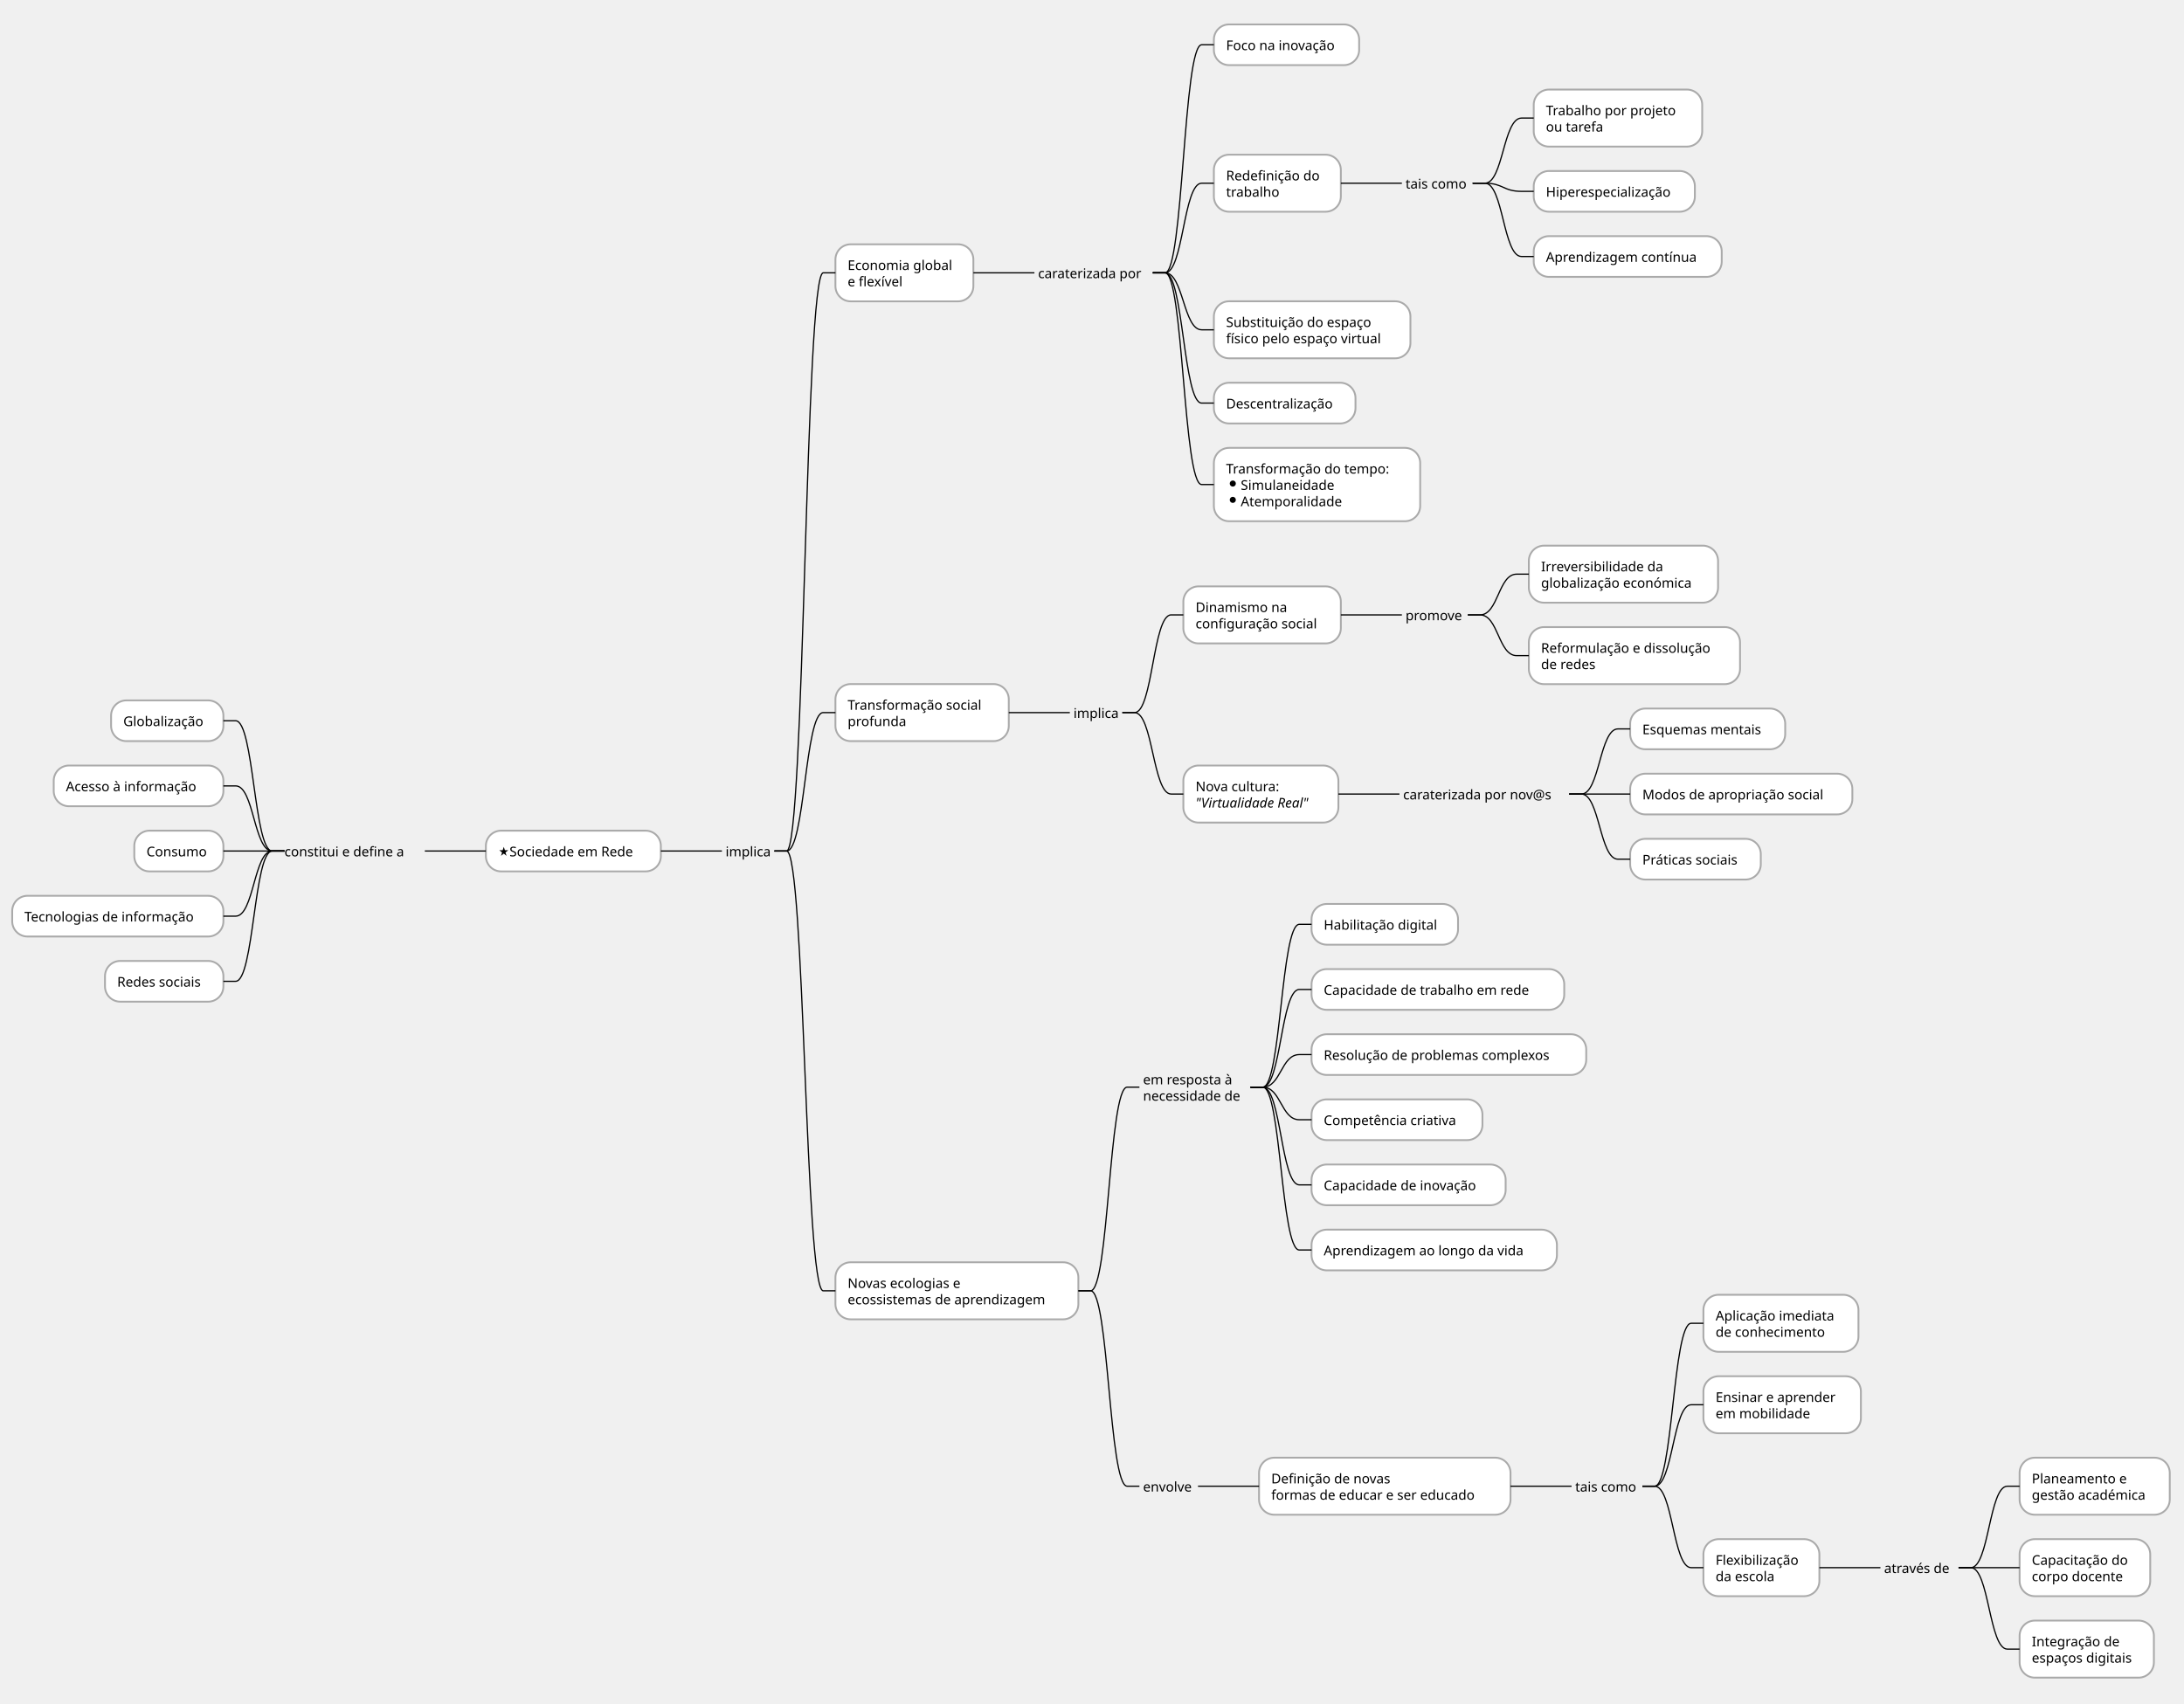
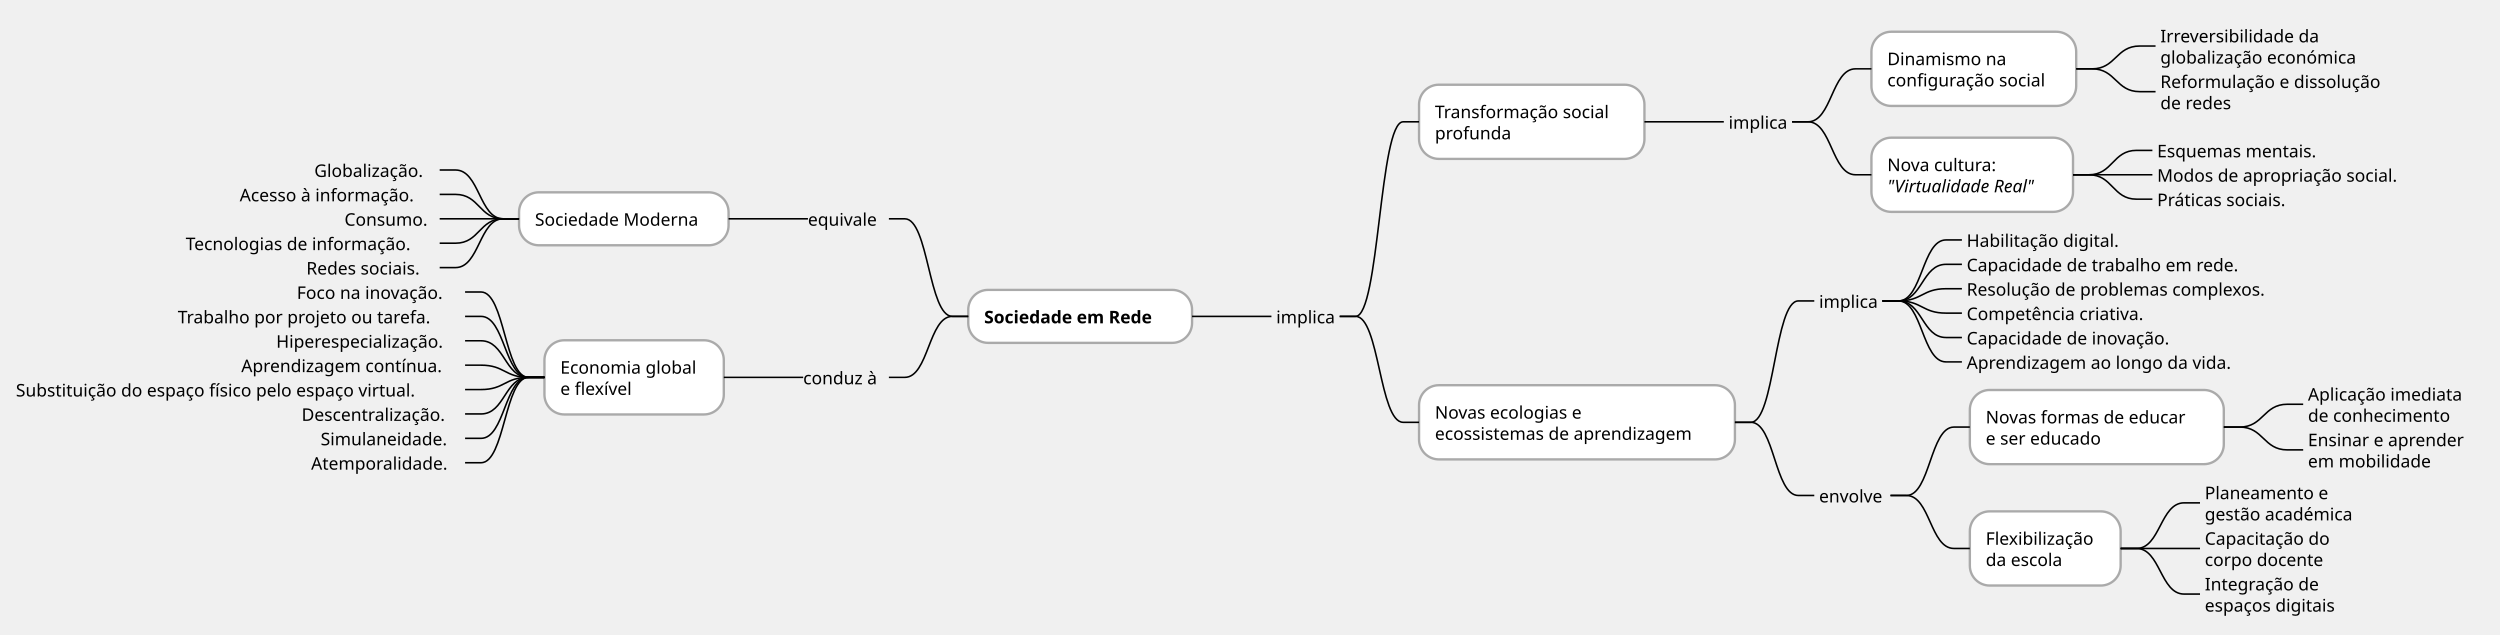
- <svg xmlns="http://www.w3.org/2000/svg" contentStyleType="text/css" height="1396px" preserveAspectRatio="none" style="width:1789px;height:1396px;background:#FFFFFF;" version="1.1" viewBox="0 0 1789 1396" width="1789px" zoomAndPan="magnify">
+ <svg xmlns="http://www.w3.org/2000/svg" contentStyleType="text/css" height="400px" preserveAspectRatio="none" style="width:1575px;height:400px;background:#FFFFFF;" version="1.1" viewBox="0 0 1575 400" width="1575px" zoomAndPan="magnify">
  <defs />
  <g>
-     <rect fill="#FFFFFF" height="33.369" rx="12.5" ry="12.5" style="stroke:#AAAAAA;stroke-width:1.5;" width="143.333" x="398" y="680.583" />
-     <path d="M412.667,693.868 L411.75,696.618 L409,696.618 L411.292,698.451 L410.375,701.201 L412.667,699.368 L414.958,701.201 L414.042,698.451 L416.333,696.618 L413.583,696.618 L412.667,693.868 " fill="#000000" style="stroke:;stroke-width:0.0;stroke-dasharray:;" />
-     <text fill="#000000" font-family="Verdana" font-size="11" lengthAdjust="spacing" textLength="114" x="417.333" y="701.642">Sociedade em Rede</text>
-     <text fill="#000000" font-family="Verdana" font-size="11" lengthAdjust="spacing" textLength="40" x="594.333" y="701.642">implica</text>
-     <rect fill="#FFFFFF" height="46.737" rx="12.5" ry="12.5" style="stroke:#AAAAAA;stroke-width:1.5;" width="113" x="684.333" y="200.159" />
-     <text fill="#000000" font-family="Verdana" font-size="11" lengthAdjust="spacing" textLength="93" x="694.333" y="221.218">Economia global</text>
-     <text fill="#000000" font-family="Verdana" font-size="11" lengthAdjust="spacing" textLength="52" x="694.333" y="234.587">e flexível</text>
-     <text fill="#000000" font-family="Verdana" font-size="11" lengthAdjust="spacing" textLength="94" x="850.333" y="227.902">caraterizada por</text>
-     <rect fill="#FFFFFF" height="33.369" rx="12.5" ry="12.5" style="stroke:#AAAAAA;stroke-width:1.5;" width="119" x="994.333" y="20" />
-     <text fill="#000000" font-family="Verdana" font-size="11" lengthAdjust="spacing" textLength="99" x="1004.333" y="41.059">Foco na inovação</text>
-     <path d="M944.333,223.528 L954.333,223.528 C969.333,223.528 969.333,36.684 984.333,36.684 L994.333,36.684 " fill="none" style="stroke:#000000;stroke-width:1.0;" />
-     <rect fill="#FFFFFF" height="46.737" rx="12.5" ry="12.5" style="stroke:#AAAAAA;stroke-width:1.5;" width="104" x="994.333" y="126.737" />
-     <text fill="#000000" font-family="Verdana" font-size="11" lengthAdjust="spacing" textLength="84" x="1004.333" y="147.796">Redefinição do</text>
-     <text fill="#000000" font-family="Verdana" font-size="11" lengthAdjust="spacing" textLength="47" x="1004.333" y="161.165">trabalho</text>
-     <text fill="#000000" font-family="Verdana" font-size="11" lengthAdjust="spacing" textLength="55" x="1151.333" y="154.481">tais como</text>
-     <rect fill="#FFFFFF" height="46.737" rx="12.5" ry="12.5" style="stroke:#AAAAAA;stroke-width:1.5;" width="138" x="1256.333" y="73.369" />
-     <text fill="#000000" font-family="Verdana" font-size="11" lengthAdjust="spacing" textLength="118" x="1266.333" y="94.428">Trabalho por projeto</text>
-     <text fill="#000000" font-family="Verdana" font-size="11" lengthAdjust="spacing" textLength="52" x="1266.333" y="107.796">ou tarefa</text>
-     <path d="M1206.333,150.106 L1216.333,150.106 C1231.333,150.106 1231.333,96.737 1246.333,96.737 L1256.333,96.737 " fill="none" style="stroke:#000000;stroke-width:1.0;" />
-     <rect fill="#FFFFFF" height="33.369" rx="12.5" ry="12.5" style="stroke:#AAAAAA;stroke-width:1.5;" width="132" x="1256.333" y="140.106" />
-     <text fill="#000000" font-family="Verdana" font-size="11" lengthAdjust="spacing" textLength="112" x="1266.333" y="161.165">Hiperespecialização</text>
-     <path d="M1206.333,150.106 L1216.333,150.106 C1231.333,150.106 1231.333,156.79 1246.333,156.79 L1256.333,156.79 " fill="none" style="stroke:#000000;stroke-width:1.0;" />
-     <rect fill="#FFFFFF" height="33.369" rx="12.5" ry="12.5" style="stroke:#AAAAAA;stroke-width:1.5;" width="154" x="1256.333" y="193.475" />
-     <text fill="#000000" font-family="Verdana" font-size="11" lengthAdjust="spacing" textLength="134" x="1266.333" y="214.534">Aprendizagem contínua</text>
-     <path d="M1206.333,150.106 L1216.333,150.106 C1231.333,150.106 1231.333,210.159 1246.333,210.159 L1256.333,210.159 " fill="none" style="stroke:#000000;stroke-width:1.0;" />
-     <path d="M1098.333,150.106 L1108.333,150.106 C1123.333,150.106 1123.333,150.106 1138.333,150.106 L1148.333,150.106 " fill="none" style="stroke:#000000;stroke-width:1.0;" />
-     <path d="M944.333,223.528 L954.333,223.528 C969.333,223.528 969.333,150.106 984.333,150.106 L994.333,150.106 " fill="none" style="stroke:#000000;stroke-width:1.0;" />
-     <rect fill="#FFFFFF" height="46.737" rx="12.5" ry="12.5" style="stroke:#AAAAAA;stroke-width:1.5;" width="161" x="994.333" y="246.843" />
-     <text fill="#000000" font-family="Verdana" font-size="11" lengthAdjust="spacing" textLength="131" x="1004.333" y="267.902">Substituição do espaço</text>
-     <text fill="#000000" font-family="Verdana" font-size="11" lengthAdjust="spacing" textLength="141" x="1004.333" y="281.271">físico pelo espaço virtual</text>
-     <path d="M944.333,223.528 L954.333,223.528 C969.333,223.528 969.333,270.212 984.333,270.212 L994.333,270.212 " fill="none" style="stroke:#000000;stroke-width:1.0;" />
-     <rect fill="#FFFFFF" height="33.369" rx="12.5" ry="12.5" style="stroke:#AAAAAA;stroke-width:1.5;" width="116" x="994.333" y="313.581" />
-     <text fill="#000000" font-family="Verdana" font-size="11" lengthAdjust="spacing" textLength="96" x="1004.333" y="334.64">Descentralização</text>
-     <path d="M944.333,223.528 L954.333,223.528 C969.333,223.528 969.333,330.265 984.333,330.265 L994.333,330.265 " fill="none" style="stroke:#000000;stroke-width:1.0;" />
-     <rect fill="#FFFFFF" height="60.106" rx="12.5" ry="12.5" style="stroke:#AAAAAA;stroke-width:1.5;" width="169" x="994.333" y="366.949" />
-     <text fill="#000000" font-family="Verdana" font-size="11" lengthAdjust="spacing" textLength="149" x="1004.333" y="388.008">Transformação do tempo:</text>
-     <ellipse cx="1009.833" cy="396.187" fill="#000000" rx="2.5" ry="2.5" style="stroke:#000000;stroke-width:0.0;" />
-     <text fill="#000000" font-family="Verdana" font-size="11" lengthAdjust="spacing" textLength="84" x="1016.333" y="401.377">Simulaneidade</text>
-     <ellipse cx="1009.833" cy="409.555" fill="#000000" rx="2.5" ry="2.5" style="stroke:#000000;stroke-width:0.0;" />
-     <text fill="#000000" font-family="Verdana" font-size="11" lengthAdjust="spacing" textLength="90" x="1016.333" y="414.746">Atemporalidade</text>
-     <path d="M944.333,223.528 L954.333,223.528 C969.333,223.528 969.333,397.002 984.333,397.002 L994.333,397.002 " fill="none" style="stroke:#000000;stroke-width:1.0;" />
-     <path d="M797.333,223.528 L807.333,223.528 C822.333,223.528 822.333,223.528 837.333,223.528 L847.333,223.528 " fill="none" style="stroke:#000000;stroke-width:1.0;" />
-     <path d="M634.333,697.267 L644.333,697.267 C659.333,697.267 659.333,223.528 674.333,223.528 L684.333,223.528 " fill="none" style="stroke:#000000;stroke-width:1.0;" />
-     <rect fill="#FFFFFF" height="46.737" rx="12.5" ry="12.5" style="stroke:#AAAAAA;stroke-width:1.5;" width="142" x="684.333" y="560.477" />
-     <text fill="#000000" font-family="Verdana" font-size="11" lengthAdjust="spacing" textLength="122" x="694.333" y="581.536">Transformação social</text>
-     <text fill="#000000" font-family="Verdana" font-size="11" lengthAdjust="spacing" textLength="51" x="694.333" y="594.904">profunda</text>
-     <text fill="#000000" font-family="Verdana" font-size="11" lengthAdjust="spacing" textLength="40" x="879.333" y="588.22">implica</text>
-     <rect fill="#FFFFFF" height="46.737" rx="12.5" ry="12.5" style="stroke:#AAAAAA;stroke-width:1.5;" width="129" x="969.333" y="480.424" />
-     <text fill="#000000" font-family="Verdana" font-size="11" lengthAdjust="spacing" textLength="81" x="979.333" y="501.483">Dinamismo na</text>
-     <text fill="#000000" font-family="Verdana" font-size="11" lengthAdjust="spacing" textLength="109" x="979.333" y="514.852">configuração social</text>
-     <text fill="#000000" font-family="Verdana" font-size="11" lengthAdjust="spacing" textLength="51" x="1151.333" y="508.167">promove</text>
-     <rect fill="#FFFFFF" height="46.737" rx="12.5" ry="12.5" style="stroke:#AAAAAA;stroke-width:1.5;" width="155" x="1252.333" y="447.055" />
-     <text fill="#000000" font-family="Verdana" font-size="11" lengthAdjust="spacing" textLength="112" x="1262.333" y="468.114">Irreversibilidade da</text>
-     <text fill="#000000" font-family="Verdana" font-size="11" lengthAdjust="spacing" textLength="135" x="1262.333" y="481.483">globalização económica</text>
-     <path d="M1202.333,503.793 L1212.333,503.793 C1227.333,503.793 1227.333,470.424 1242.333,470.424 L1252.333,470.424 " fill="none" style="stroke:#000000;stroke-width:1.0;" />
-     <rect fill="#FFFFFF" height="46.737" rx="12.5" ry="12.5" style="stroke:#AAAAAA;stroke-width:1.5;" width="173" x="1252.333" y="513.793" />
-     <text fill="#000000" font-family="Verdana" font-size="11" lengthAdjust="spacing" textLength="153" x="1262.333" y="534.852">Reformulação e dissolução</text>
-     <text fill="#000000" font-family="Verdana" font-size="11" lengthAdjust="spacing" textLength="50" x="1262.333" y="548.22">de redes</text>
-     <path d="M1202.333,503.793 L1212.333,503.793 C1227.333,503.793 1227.333,537.161 1242.333,537.161 L1252.333,537.161 " fill="none" style="stroke:#000000;stroke-width:1.0;" />
-     <path d="M1098.333,503.793 L1108.333,503.793 C1123.333,503.793 1123.333,503.793 1138.333,503.793 L1148.333,503.793 " fill="none" style="stroke:#000000;stroke-width:1.0;" />
-     <path d="M919.333,583.846 L929.333,583.846 C944.333,583.846 944.333,503.793 959.333,503.793 L969.333,503.793 " fill="none" style="stroke:#000000;stroke-width:1.0;" />
-     <rect fill="#FFFFFF" height="46.737" rx="12.5" ry="12.5" style="stroke:#AAAAAA;stroke-width:1.5;" width="127" x="969.333" y="627.214" />
-     <text fill="#000000" font-family="Verdana" font-size="11" lengthAdjust="spacing" textLength="77" x="979.333" y="648.273">Nova cultura:</text>
-     <text fill="#000000" font-family="Verdana" font-size="11" font-style="italic" lengthAdjust="spacing" textLength="107" x="979.333" y="661.642">"Virtualidade Real"</text>
-     <text fill="#000000" font-family="Verdana" font-size="11" lengthAdjust="spacing" textLength="136" x="1149.333" y="654.957">caraterizada por nov@s</text>
-     <rect fill="#FFFFFF" height="33.369" rx="12.5" ry="12.5" style="stroke:#AAAAAA;stroke-width:1.5;" width="127" x="1335.333" y="580.53" />
-     <text fill="#000000" font-family="Verdana" font-size="11" lengthAdjust="spacing" textLength="107" x="1345.333" y="601.589">Esquemas mentais</text>
-     <path d="M1285.333,650.583 L1295.333,650.583 C1310.333,650.583 1310.333,597.214 1325.333,597.214 L1335.333,597.214 " fill="none" style="stroke:#000000;stroke-width:1.0;" />
-     <rect fill="#FFFFFF" height="33.369" rx="12.5" ry="12.5" style="stroke:#AAAAAA;stroke-width:1.5;" width="182" x="1335.333" y="633.898" />
-     <text fill="#000000" font-family="Verdana" font-size="11" lengthAdjust="spacing" textLength="162" x="1345.333" y="654.957">Modos de apropriação social</text>
-     <path d="M1285.333,650.583 L1295.333,650.583 C1310.333,650.583 1310.333,650.583 1325.333,650.583 L1335.333,650.583 " fill="none" style="stroke:#000000;stroke-width:1.0;" />
-     <rect fill="#FFFFFF" height="33.369" rx="12.5" ry="12.5" style="stroke:#AAAAAA;stroke-width:1.5;" width="107" x="1335.333" y="687.267" />
-     <text fill="#000000" font-family="Verdana" font-size="11" lengthAdjust="spacing" textLength="87" x="1345.333" y="708.326">Práticas sociais</text>
-     <path d="M1285.333,650.583 L1295.333,650.583 C1310.333,650.583 1310.333,703.951 1325.333,703.951 L1335.333,703.951 " fill="none" style="stroke:#000000;stroke-width:1.0;" />
-     <path d="M1096.333,650.583 L1106.333,650.583 C1121.333,650.583 1121.333,650.583 1136.333,650.583 L1146.333,650.583 " fill="none" style="stroke:#000000;stroke-width:1.0;" />
-     <path d="M919.333,583.846 L929.333,583.846 C944.333,583.846 944.333,650.583 959.333,650.583 L969.333,650.583 " fill="none" style="stroke:#000000;stroke-width:1.0;" />
-     <path d="M826.333,583.846 L836.333,583.846 C851.333,583.846 851.333,583.846 866.333,583.846 L876.333,583.846 " fill="none" style="stroke:#000000;stroke-width:1.0;" />
-     <path d="M634.333,697.267 L644.333,697.267 C659.333,697.267 659.333,583.846 674.333,583.846 L684.333,583.846 " fill="none" style="stroke:#000000;stroke-width:1.0;" />
-     <rect fill="#FFFFFF" height="46.737" rx="12.5" ry="12.5" style="stroke:#AAAAAA;stroke-width:1.5;" width="199" x="684.333" y="1034.216" />
-     <text fill="#000000" font-family="Verdana" font-size="11" lengthAdjust="spacing" textLength="103" x="694.333" y="1055.275">Novas ecologias e</text>
-     <text fill="#000000" font-family="Verdana" font-size="11" lengthAdjust="spacing" textLength="179" x="694.333" y="1068.644">ecossistemas de aprendizagem</text>
-     <text fill="#000000" font-family="Verdana" font-size="11" lengthAdjust="spacing" textLength="82" x="936.333" y="888.432">em resposta à</text>
-     <text fill="#000000" font-family="Verdana" font-size="11" lengthAdjust="spacing" textLength="88" x="936.333" y="901.801">necessidade de</text>
-     <rect fill="#FFFFFF" height="33.369" rx="12.5" ry="12.5" style="stroke:#AAAAAA;stroke-width:1.5;" width="120" x="1074.333" y="740.636" />
-     <text fill="#000000" font-family="Verdana" font-size="11" lengthAdjust="spacing" textLength="100" x="1084.333" y="761.695">Habilitação digital</text>
-     <path d="M1024.333,890.742 L1034.333,890.742 C1049.333,890.742 1049.333,757.32 1064.333,757.32 L1074.333,757.32 " fill="none" style="stroke:#000000;stroke-width:1.0;" />
-     <rect fill="#FFFFFF" height="33.369" rx="12.5" ry="12.5" style="stroke:#AAAAAA;stroke-width:1.5;" width="207" x="1074.333" y="794.004" />
-     <text fill="#000000" font-family="Verdana" font-size="11" lengthAdjust="spacing" textLength="187" x="1084.333" y="815.063">Capacidade de trabalho em rede</text>
-     <path d="M1024.333,890.742 L1034.333,890.742 C1049.333,890.742 1049.333,810.689 1064.333,810.689 L1074.333,810.689 " fill="none" style="stroke:#000000;stroke-width:1.0;" />
-     <rect fill="#FFFFFF" height="33.369" rx="12.5" ry="12.5" style="stroke:#AAAAAA;stroke-width:1.5;" width="225" x="1074.333" y="847.373" />
-     <text fill="#000000" font-family="Verdana" font-size="11" lengthAdjust="spacing" textLength="205" x="1084.333" y="868.432">Resolução de problemas complexos</text>
-     <path d="M1024.333,890.742 L1034.333,890.742 C1049.333,890.742 1049.333,864.057 1064.333,864.057 L1074.333,864.057 " fill="none" style="stroke:#000000;stroke-width:1.0;" />
-     <rect fill="#FFFFFF" height="33.369" rx="12.5" ry="12.5" style="stroke:#AAAAAA;stroke-width:1.5;" width="140" x="1074.333" y="900.742" />
-     <text fill="#000000" font-family="Verdana" font-size="11" lengthAdjust="spacing" textLength="120" x="1084.333" y="921.801">Competência criativa</text>
-     <path d="M1024.333,890.742 L1034.333,890.742 C1049.333,890.742 1049.333,917.426 1064.333,917.426 L1074.333,917.426 " fill="none" style="stroke:#000000;stroke-width:1.0;" />
-     <rect fill="#FFFFFF" height="33.369" rx="12.5" ry="12.5" style="stroke:#AAAAAA;stroke-width:1.5;" width="159" x="1074.333" y="954.11" />
-     <text fill="#000000" font-family="Verdana" font-size="11" lengthAdjust="spacing" textLength="139" x="1084.333" y="975.169">Capacidade de inovação</text>
-     <path d="M1024.333,890.742 L1034.333,890.742 C1049.333,890.742 1049.333,970.795 1064.333,970.795 L1074.333,970.795 " fill="none" style="stroke:#000000;stroke-width:1.0;" />
-     <rect fill="#FFFFFF" height="33.369" rx="12.5" ry="12.5" style="stroke:#AAAAAA;stroke-width:1.5;" width="201" x="1074.333" y="1007.479" />
-     <text fill="#000000" font-family="Verdana" font-size="11" lengthAdjust="spacing" textLength="181" x="1084.333" y="1028.538">Aprendizagem ao longo da vida</text>
-     <path d="M1024.333,890.742 L1034.333,890.742 C1049.333,890.742 1049.333,1024.163 1064.333,1024.163 L1074.333,1024.163 " fill="none" style="stroke:#000000;stroke-width:1.0;" />
-     <path d="M883.333,1057.585 L893.333,1057.585 C908.333,1057.585 908.333,890.742 923.333,890.742 L933.333,890.742 " fill="none" style="stroke:#000000;stroke-width:1.0;" />
-     <text fill="#000000" font-family="Verdana" font-size="11" lengthAdjust="spacing" textLength="45" x="936.333" y="1222.066">envolve</text>
-     <rect fill="#FFFFFF" height="46.737" rx="12.5" ry="12.5" style="stroke:#AAAAAA;stroke-width:1.5;" width="206" x="1031.333" y="1194.322" />
-     <text fill="#000000" font-family="Verdana" font-size="11" lengthAdjust="spacing" textLength="108" x="1041.333" y="1215.381">Definição de novas</text>
-     <text fill="#000000" font-family="Verdana" font-size="11" lengthAdjust="spacing" textLength="186" x="1041.333" y="1228.75">formas de educar e ser educado</text>
-     <text fill="#000000" font-family="Verdana" font-size="11" lengthAdjust="spacing" textLength="55" x="1290.333" y="1222.066">tais como</text>
-     <rect fill="#FFFFFF" height="46.737" rx="12.5" ry="12.5" style="stroke:#AAAAAA;stroke-width:1.5;" width="127" x="1395.333" y="1060.848" />
-     <text fill="#000000" font-family="Verdana" font-size="11" lengthAdjust="spacing" textLength="107" x="1405.333" y="1081.907">Aplicação imediata</text>
-     <text fill="#000000" font-family="Verdana" font-size="11" lengthAdjust="spacing" textLength="97" x="1405.333" y="1095.275">de conhecimento</text>
-     <path d="M1345.333,1217.691 L1355.333,1217.691 C1370.333,1217.691 1370.333,1084.216 1385.333,1084.216 L1395.333,1084.216 " fill="none" style="stroke:#000000;stroke-width:1.0;" />
-     <rect fill="#FFFFFF" height="46.737" rx="12.5" ry="12.5" style="stroke:#AAAAAA;stroke-width:1.5;" width="129" x="1395.333" y="1127.585" />
-     <text fill="#000000" font-family="Verdana" font-size="11" lengthAdjust="spacing" textLength="109" x="1405.333" y="1148.644">Ensinar e aprender</text>
-     <text fill="#000000" font-family="Verdana" font-size="11" lengthAdjust="spacing" textLength="84" x="1405.333" y="1162.013">em mobilidade</text>
-     <path d="M1345.333,1217.691 L1355.333,1217.691 C1370.333,1217.691 1370.333,1150.954 1385.333,1150.954 L1395.333,1150.954 " fill="none" style="stroke:#000000;stroke-width:1.0;" />
-     <rect fill="#FFFFFF" height="46.737" rx="12.5" ry="12.5" style="stroke:#AAAAAA;stroke-width:1.5;" width="95" x="1395.333" y="1261.06" />
-     <text fill="#000000" font-family="Verdana" font-size="11" lengthAdjust="spacing" textLength="75" x="1405.333" y="1282.119">Flexibilização</text>
-     <text fill="#000000" font-family="Verdana" font-size="11" lengthAdjust="spacing" textLength="54" x="1405.333" y="1295.487">da escola</text>
-     <text fill="#000000" font-family="Verdana" font-size="11" lengthAdjust="spacing" textLength="61" x="1543.333" y="1288.803">através de</text>
-     <rect fill="#FFFFFF" height="46.737" rx="12.5" ry="12.5" style="stroke:#AAAAAA;stroke-width:1.5;" width="123" x="1654.333" y="1194.322" />
-     <text fill="#000000" font-family="Verdana" font-size="11" lengthAdjust="spacing" textLength="85" x="1664.333" y="1215.381">Planeamento e</text>
-     <text fill="#000000" font-family="Verdana" font-size="11" lengthAdjust="spacing" textLength="103" x="1664.333" y="1228.75">gestão académica</text>
-     <path d="M1604.333,1284.428 L1614.333,1284.428 C1629.333,1284.428 1629.333,1217.691 1644.333,1217.691 L1654.333,1217.691 " fill="none" style="stroke:#000000;stroke-width:1.0;" />
-     <rect fill="#FFFFFF" height="46.737" rx="12.5" ry="12.5" style="stroke:#AAAAAA;stroke-width:1.5;" width="107" x="1654.333" y="1261.06" />
-     <text fill="#000000" font-family="Verdana" font-size="11" lengthAdjust="spacing" textLength="87" x="1664.333" y="1282.119">Capacitação do</text>
-     <text fill="#000000" font-family="Verdana" font-size="11" lengthAdjust="spacing" textLength="81" x="1664.333" y="1295.487">corpo docente</text>
-     <path d="M1604.333,1284.428 L1614.333,1284.428 C1629.333,1284.428 1629.333,1284.428 1644.333,1284.428 L1654.333,1284.428 " fill="none" style="stroke:#000000;stroke-width:1.0;" />
-     <rect fill="#FFFFFF" height="46.737" rx="12.5" ry="12.5" style="stroke:#AAAAAA;stroke-width:1.5;" width="110" x="1654.333" y="1327.797" />
-     <text fill="#000000" font-family="Verdana" font-size="11" lengthAdjust="spacing" textLength="80" x="1664.333" y="1348.856">Integração de</text>
-     <text fill="#000000" font-family="Verdana" font-size="11" lengthAdjust="spacing" textLength="90" x="1664.333" y="1362.225">espaços digitais</text>
-     <path d="M1604.333,1284.428 L1614.333,1284.428 C1629.333,1284.428 1629.333,1351.166 1644.333,1351.166 L1654.333,1351.166 " fill="none" style="stroke:#000000;stroke-width:1.0;" />
-     <path d="M1490.333,1284.428 L1500.333,1284.428 C1515.333,1284.428 1515.333,1284.428 1530.333,1284.428 L1540.333,1284.428 " fill="none" style="stroke:#000000;stroke-width:1.0;" />
-     <path d="M1345.333,1217.691 L1355.333,1217.691 C1370.333,1217.691 1370.333,1284.428 1385.333,1284.428 L1395.333,1284.428 " fill="none" style="stroke:#000000;stroke-width:1.0;" />
-     <path d="M1237.333,1217.691 L1247.333,1217.691 C1262.333,1217.691 1262.333,1217.691 1277.333,1217.691 L1287.333,1217.691 " fill="none" style="stroke:#000000;stroke-width:1.0;" />
-     <path d="M981.333,1217.691 L991.333,1217.691 C1006.333,1217.691 1006.333,1217.691 1021.333,1217.691 L1031.333,1217.691 " fill="none" style="stroke:#000000;stroke-width:1.0;" />
-     <path d="M883.333,1057.585 L893.333,1057.585 C908.333,1057.585 908.333,1217.691 923.333,1217.691 L933.333,1217.691 " fill="none" style="stroke:#000000;stroke-width:1.0;" />
-     <path d="M634.333,697.267 L644.333,697.267 C659.333,697.267 659.333,1057.585 674.333,1057.585 L684.333,1057.585 " fill="none" style="stroke:#000000;stroke-width:1.0;" />
-     <path d="M541.333,697.267 L551.333,697.267 C566.333,697.267 566.333,697.267 581.333,697.267 L591.333,697.267 " fill="none" style="stroke:#000000;stroke-width:1.0;" />
-     <text fill="#000000" font-family="Verdana" font-size="11" lengthAdjust="spacing" textLength="108" x="233" y="701.642">constitui e define a</text>
-     <rect fill="#FFFFFF" height="33.369" rx="12.5" ry="12.5" style="stroke:#AAAAAA;stroke-width:1.5;" width="92" x="91" y="573.846" />
-     <text fill="#000000" font-family="Verdana" font-size="11" lengthAdjust="spacing" textLength="72" x="101" y="594.904">Globalização</text>
-     <path d="M233,697.267 L223,697.267 C208,697.267 208,590.53 193,590.53 L183,590.53 " fill="none" style="stroke:#000000;stroke-width:1.0;" />
-     <rect fill="#FFFFFF" height="33.369" rx="12.5" ry="12.5" style="stroke:#AAAAAA;stroke-width:1.5;" width="139" x="44" y="627.214" />
-     <text fill="#000000" font-family="Verdana" font-size="11" lengthAdjust="spacing" textLength="119" x="54" y="648.273">Acesso à informação</text>
-     <path d="M233,697.267 L223,697.267 C208,697.267 208,643.898 193,643.898 L183,643.898 " fill="none" style="stroke:#000000;stroke-width:1.0;" />
-     <rect fill="#FFFFFF" height="33.369" rx="12.5" ry="12.5" style="stroke:#AAAAAA;stroke-width:1.5;" width="73" x="110" y="680.583" />
-     <text fill="#000000" font-family="Verdana" font-size="11" lengthAdjust="spacing" textLength="53" x="120" y="701.642">Consumo</text>
-     <path d="M233,697.267 L223,697.267 C208,697.267 208,697.267 193,697.267 L183,697.267 " fill="none" style="stroke:#000000;stroke-width:1.0;" />
-     <rect fill="#FFFFFF" height="33.369" rx="12.5" ry="12.5" style="stroke:#AAAAAA;stroke-width:1.5;" width="173" x="10" y="733.951" />
-     <text fill="#000000" font-family="Verdana" font-size="11" lengthAdjust="spacing" textLength="153" x="20" y="755.01">Tecnologias de informação</text>
-     <path d="M233,697.267 L223,697.267 C208,697.267 208,750.636 193,750.636 L183,750.636 " fill="none" style="stroke:#000000;stroke-width:1.0;" />
-     <rect fill="#FFFFFF" height="33.369" rx="12.5" ry="12.5" style="stroke:#AAAAAA;stroke-width:1.5;" width="97" x="86" y="787.32" />
-     <text fill="#000000" font-family="Verdana" font-size="11" lengthAdjust="spacing" textLength="77" x="96" y="808.379">Redes sociais</text>
-     <path d="M233,697.267 L223,697.267 C208,697.267 208,804.004 193,804.004 L183,804.004 " fill="none" style="stroke:#000000;stroke-width:1.0;" />
-     <path d="M398,697.267 L388,697.267 C373,697.267 373,697.267 358,697.267 L348,697.267 " fill="none" style="stroke:#000000;stroke-width:1.0;" />
+     <rect fill="#FFFFFF" height="33.369" rx="12.5" ry="12.5" style="stroke:#AAAAAA;stroke-width:1.5;" width="141" x="610" y="182.633" />
+     <text fill="#000000" font-family="Verdana" font-size="11" font-weight="bold" lengthAdjust="spacing" textLength="121" x="620" y="203.693">Sociedade em Rede</text>
+     <text fill="#000000" font-family="Verdana" font-size="11" lengthAdjust="spacing" textLength="40" x="804" y="203.693">implica</text>
+     <rect fill="#FFFFFF" height="46.737" rx="12.5" ry="12.5" style="stroke:#AAAAAA;stroke-width:1.5;" width="142" x="894" y="53.369" />
+     <text fill="#000000" font-family="Verdana" font-size="11" lengthAdjust="spacing" textLength="122" x="904" y="74.428">Transformação social</text>
+     <text fill="#000000" font-family="Verdana" font-size="11" lengthAdjust="spacing" textLength="51" x="904" y="87.796">profunda</text>
+     <text fill="#000000" font-family="Verdana" font-size="11" lengthAdjust="spacing" textLength="40" x="1089" y="81.112">implica</text>
+     <rect fill="#FFFFFF" height="46.737" rx="12.5" ry="12.5" style="stroke:#AAAAAA;stroke-width:1.5;" width="129" x="1179" y="20" />
+     <text fill="#000000" font-family="Verdana" font-size="11" lengthAdjust="spacing" textLength="81" x="1189" y="41.059">Dinamismo na</text>
+     <text fill="#000000" font-family="Verdana" font-size="11" lengthAdjust="spacing" textLength="109" x="1189" y="54.428">configuração social</text>
+     <text fill="#000000" font-family="Verdana" font-size="11" lengthAdjust="spacing" textLength="112" x="1361" y="26.69">Irreversibilidade da</text>
+     <text fill="#000000" font-family="Verdana" font-size="11" lengthAdjust="spacing" textLength="135" x="1361" y="40.059">globalização económica</text>
+     <path d="M1308,43.369 L1318,43.369 C1333,43.369 1333,29 1348,29 L1358,29 " fill="none" style="stroke:#000000;stroke-width:1.0;" />
+     <text fill="#000000" font-family="Verdana" font-size="11" lengthAdjust="spacing" textLength="153" x="1361" y="55.428">Reformulação e dissolução</text>
+     <text fill="#000000" font-family="Verdana" font-size="11" lengthAdjust="spacing" textLength="50" x="1361" y="68.796">de redes</text>
+     <path d="M1308,43.369 L1318,43.369 C1333,43.369 1333,57.737 1348,57.737 L1358,57.737 " fill="none" style="stroke:#000000;stroke-width:1.0;" />
+     <path d="M1129,76.737 L1139,76.737 C1154,76.737 1154,43.369 1169,43.369 L1179,43.369 " fill="none" style="stroke:#000000;stroke-width:1.0;" />
+     <rect fill="#FFFFFF" height="46.737" rx="12.5" ry="12.5" style="stroke:#AAAAAA;stroke-width:1.5;" width="127" x="1179" y="86.737" />
+     <text fill="#000000" font-family="Verdana" font-size="11" lengthAdjust="spacing" textLength="77" x="1189" y="107.796">Nova cultura:</text>
+     <text fill="#000000" font-family="Verdana" font-size="11" font-style="italic" lengthAdjust="spacing" textLength="107" x="1189" y="121.165">"Virtualidade Real"</text>
+     <text fill="#000000" font-family="Verdana" font-size="11" lengthAdjust="spacing" textLength="111" x="1359" y="99.112">Esquemas mentais.</text>
+     <path d="M1306,110.106 L1316,110.106 C1331,110.106 1331,94.737 1346,94.737 L1356,94.737 " fill="none" style="stroke:#000000;stroke-width:1.0;" />
+     <text fill="#000000" font-family="Verdana" font-size="11" lengthAdjust="spacing" textLength="166" x="1359" y="114.481">Modos de apropriação social.</text>
+     <path d="M1306,110.106 L1316,110.106 C1331,110.106 1331,110.106 1346,110.106 L1356,110.106 " fill="none" style="stroke:#000000;stroke-width:1.0;" />
+     <text fill="#000000" font-family="Verdana" font-size="11" lengthAdjust="spacing" textLength="91" x="1359" y="129.849">Práticas sociais.</text>
+     <path d="M1306,110.106 L1316,110.106 C1331,110.106 1331,125.475 1346,125.475 L1356,125.475 " fill="none" style="stroke:#000000;stroke-width:1.0;" />
+     <path d="M1129,76.737 L1139,76.737 C1154,76.737 1154,110.106 1169,110.106 L1179,110.106 " fill="none" style="stroke:#000000;stroke-width:1.0;" />
+     <path d="M1036,76.737 L1046,76.737 C1061,76.737 1061,76.737 1076,76.737 L1086,76.737 " fill="none" style="stroke:#000000;stroke-width:1.0;" />
+     <path d="M844,199.318 L854,199.318 C869,199.318 869,76.737 884,76.737 L894,76.737 " fill="none" style="stroke:#000000;stroke-width:1.0;" />
+     <rect fill="#FFFFFF" height="46.737" rx="12.5" ry="12.5" style="stroke:#AAAAAA;stroke-width:1.5;" width="199" x="894" y="242.686" />
+     <text fill="#000000" font-family="Verdana" font-size="11" lengthAdjust="spacing" textLength="103" x="904" y="263.746">Novas ecologias e</text>
+     <text fill="#000000" font-family="Verdana" font-size="11" lengthAdjust="spacing" textLength="179" x="904" y="277.114">ecossistemas de aprendizagem</text>
+     <text fill="#000000" font-family="Verdana" font-size="11" lengthAdjust="spacing" textLength="40" x="1146" y="193.955">implica</text>
+     <text fill="#000000" font-family="Verdana" font-size="11" lengthAdjust="spacing" textLength="104" x="1239" y="155.534">Habilitação digital.</text>
+     <path d="M1186,189.581 L1196,189.581 C1211,189.581 1211,151.159 1226,151.159 L1236,151.159 " fill="none" style="stroke:#000000;stroke-width:1.0;" />
+     <text fill="#000000" font-family="Verdana" font-size="11" lengthAdjust="spacing" textLength="191" x="1239" y="170.902">Capacidade de trabalho em rede.</text>
+     <path d="M1186,189.581 L1196,189.581 C1211,189.581 1211,166.528 1226,166.528 L1236,166.528 " fill="none" style="stroke:#000000;stroke-width:1.0;" />
+     <text fill="#000000" font-family="Verdana" font-size="11" lengthAdjust="spacing" textLength="209" x="1239" y="186.271">Resolução de problemas complexos.</text>
+     <path d="M1186,189.581 L1196,189.581 C1211,189.581 1211,181.896 1226,181.896 L1236,181.896 " fill="none" style="stroke:#000000;stroke-width:1.0;" />
+     <text fill="#000000" font-family="Verdana" font-size="11" lengthAdjust="spacing" textLength="124" x="1239" y="201.64">Competência criativa.</text>
+     <path d="M1186,189.581 L1196,189.581 C1211,189.581 1211,197.265 1226,197.265 L1236,197.265 " fill="none" style="stroke:#000000;stroke-width:1.0;" />
+     <text fill="#000000" font-family="Verdana" font-size="11" lengthAdjust="spacing" textLength="143" x="1239" y="217.008">Capacidade de inovação.</text>
+     <path d="M1186,189.581 L1196,189.581 C1211,189.581 1211,212.633 1226,212.633 L1236,212.633 " fill="none" style="stroke:#000000;stroke-width:1.0;" />
+     <text fill="#000000" font-family="Verdana" font-size="11" lengthAdjust="spacing" textLength="185" x="1239" y="232.377">Aprendizagem ao longo da vida.</text>
+     <path d="M1186,189.581 L1196,189.581 C1211,189.581 1211,228.002 1226,228.002 L1236,228.002 " fill="none" style="stroke:#000000;stroke-width:1.0;" />
+     <path d="M1093,266.055 L1103,266.055 C1118,266.055 1118,189.581 1133,189.581 L1143,189.581 " fill="none" style="stroke:#000000;stroke-width:1.0;" />
+     <text fill="#000000" font-family="Verdana" font-size="11" lengthAdjust="spacing" textLength="45" x="1146" y="316.536">envolve</text>
+     <rect fill="#FFFFFF" height="46.737" rx="12.5" ry="12.5" style="stroke:#AAAAAA;stroke-width:1.5;" width="160" x="1241" y="245.686" />
+     <text fill="#000000" font-family="Verdana" font-size="11" lengthAdjust="spacing" textLength="140" x="1251" y="266.746">Novas formas de educar</text>
+     <text fill="#000000" font-family="Verdana" font-size="11" lengthAdjust="spacing" textLength="81" x="1251" y="280.114">e ser educado</text>
+     <text fill="#000000" font-family="Verdana" font-size="11" lengthAdjust="spacing" textLength="107" x="1454" y="252.377">Aplicação imediata</text>
+     <text fill="#000000" font-family="Verdana" font-size="11" lengthAdjust="spacing" textLength="97" x="1454" y="265.746">de conhecimento</text>
+     <path d="M1401,269.055 L1411,269.055 C1426,269.055 1426,254.686 1441,254.686 L1451,254.686 " fill="none" style="stroke:#000000;stroke-width:1.0;" />
+     <text fill="#000000" font-family="Verdana" font-size="11" lengthAdjust="spacing" textLength="109" x="1454" y="281.114">Ensinar e aprender</text>
+     <text fill="#000000" font-family="Verdana" font-size="11" lengthAdjust="spacing" textLength="84" x="1454" y="294.483">em mobilidade</text>
+     <path d="M1401,269.055 L1411,269.055 C1426,269.055 1426,283.424 1441,283.424 L1451,283.424 " fill="none" style="stroke:#000000;stroke-width:1.0;" />
+     <path d="M1191,312.161 L1201,312.161 C1216,312.161 1216,269.055 1231,269.055 L1241,269.055 " fill="none" style="stroke:#000000;stroke-width:1.0;" />
+     <rect fill="#FFFFFF" height="46.737" rx="12.5" ry="12.5" style="stroke:#AAAAAA;stroke-width:1.5;" width="95" x="1241" y="322.161" />
+     <text fill="#000000" font-family="Verdana" font-size="11" lengthAdjust="spacing" textLength="75" x="1251" y="343.22">Flexibilização</text>
+     <text fill="#000000" font-family="Verdana" font-size="11" lengthAdjust="spacing" textLength="54" x="1251" y="356.589">da escola</text>
+     <text fill="#000000" font-family="Verdana" font-size="11" lengthAdjust="spacing" textLength="85" x="1389" y="314.483">Planeamento e</text>
+     <text fill="#000000" font-family="Verdana" font-size="11" lengthAdjust="spacing" textLength="103" x="1389" y="327.852">gestão académica</text>
+     <path d="M1336,345.53 L1346,345.53 C1361,345.53 1361,316.793 1376,316.793 L1386,316.793 " fill="none" style="stroke:#000000;stroke-width:1.0;" />
+     <text fill="#000000" font-family="Verdana" font-size="11" lengthAdjust="spacing" textLength="87" x="1389" y="343.22">Capacitação do</text>
+     <text fill="#000000" font-family="Verdana" font-size="11" lengthAdjust="spacing" textLength="81" x="1389" y="356.589">corpo docente</text>
+     <path d="M1336,345.53 L1346,345.53 C1361,345.53 1361,345.53 1376,345.53 L1386,345.53 " fill="none" style="stroke:#000000;stroke-width:1.0;" />
+     <text fill="#000000" font-family="Verdana" font-size="11" lengthAdjust="spacing" textLength="80" x="1389" y="371.957">Integração de</text>
+     <text fill="#000000" font-family="Verdana" font-size="11" lengthAdjust="spacing" textLength="90" x="1389" y="385.326">espaços digitais</text>
+     <path d="M1336,345.53 L1346,345.53 C1361,345.53 1361,374.267 1376,374.267 L1386,374.267 " fill="none" style="stroke:#000000;stroke-width:1.0;" />
+     <path d="M1191,312.161 L1201,312.161 C1216,312.161 1216,345.53 1231,345.53 L1241,345.53 " fill="none" style="stroke:#000000;stroke-width:1.0;" />
+     <path d="M1093,266.055 L1103,266.055 C1118,266.055 1118,312.161 1133,312.161 L1143,312.161 " fill="none" style="stroke:#000000;stroke-width:1.0;" />
+     <path d="M844,199.318 L854,199.318 C869,199.318 869,266.055 884,266.055 L894,266.055 " fill="none" style="stroke:#000000;stroke-width:1.0;" />
+     <path d="M751,199.318 L761,199.318 C776,199.318 776,199.318 791,199.318 L801,199.318 " fill="none" style="stroke:#000000;stroke-width:1.0;" />
+     <text fill="#000000" font-family="Verdana" font-size="11" lengthAdjust="spacing" textLength="48" x="509" y="142.218">equivale</text>
+     <rect fill="#FFFFFF" height="33.369" rx="12.5" ry="12.5" style="stroke:#AAAAAA;stroke-width:1.5;" width="132" x="327" y="121.159" />
+     <text fill="#000000" font-family="Verdana" font-size="11" lengthAdjust="spacing" textLength="112" x="337" y="142.218">Sociedade Moderna</text>
+     <text fill="#000000" font-family="Verdana" font-size="11" lengthAdjust="spacing" textLength="76" x="198" y="111.481">Globalização.</text>
+     <path d="M327,137.843 L317,137.843 C302,137.843 302,107.106 287,107.106 L277,107.106 " fill="none" style="stroke:#000000;stroke-width:1.0;" />
+     <text fill="#000000" font-family="Verdana" font-size="11" lengthAdjust="spacing" textLength="123" x="151" y="126.849">Acesso à informação.</text>
+     <path d="M327,137.843 L317,137.843 C302,137.843 302,122.475 287,122.475 L277,122.475 " fill="none" style="stroke:#000000;stroke-width:1.0;" />
+     <text fill="#000000" font-family="Verdana" font-size="11" lengthAdjust="spacing" textLength="57" x="217" y="142.218">Consumo.</text>
+     <path d="M327,137.843 L317,137.843 C302,137.843 302,137.843 287,137.843 L277,137.843 " fill="none" style="stroke:#000000;stroke-width:1.0;" />
+     <text fill="#000000" font-family="Verdana" font-size="11" lengthAdjust="spacing" textLength="157" x="117" y="157.587">Tecnologias de informação.</text>
+     <path d="M327,137.843 L317,137.843 C302,137.843 302,153.212 287,153.212 L277,153.212 " fill="none" style="stroke:#000000;stroke-width:1.0;" />
+     <text fill="#000000" font-family="Verdana" font-size="11" lengthAdjust="spacing" textLength="81" x="193" y="172.955">Redes sociais.</text>
+     <path d="M327,137.843 L317,137.843 C302,137.843 302,168.581 287,168.581 L277,168.581 " fill="none" style="stroke:#000000;stroke-width:1.0;" />
+     <path d="M509,137.843 L499,137.843 C484,137.843 484,137.843 469,137.843 L459,137.843 " fill="none" style="stroke:#000000;stroke-width:1.0;" />
+     <path d="M610,199.318 L600,199.318 C585,199.318 585,137.843 570,137.843 L560,137.843 " fill="none" style="stroke:#000000;stroke-width:1.0;" />
+     <text fill="#000000" font-family="Verdana" font-size="11" lengthAdjust="spacing" textLength="51" x="506" y="242.114">conduz à</text>
+     <rect fill="#FFFFFF" height="46.737" rx="12.5" ry="12.5" style="stroke:#AAAAAA;stroke-width:1.5;" width="113" x="343" y="214.371" />
+     <text fill="#000000" font-family="Verdana" font-size="11" lengthAdjust="spacing" textLength="93" x="353" y="235.43">Economia global</text>
+     <text fill="#000000" font-family="Verdana" font-size="11" lengthAdjust="spacing" textLength="52" x="353" y="248.799">e flexível</text>
+     <text fill="#000000" font-family="Verdana" font-size="11" lengthAdjust="spacing" textLength="103" x="187" y="188.324">Foco na inovação.</text>
+     <path d="M343,237.739 L333,237.739 C318,237.739 318,183.949 303,183.949 L293,183.949 " fill="none" style="stroke:#000000;stroke-width:1.0;" />
+     <text fill="#000000" font-family="Verdana" font-size="11" lengthAdjust="spacing" textLength="178" x="112" y="203.693">Trabalho por projeto ou tarefa.</text>
+     <path d="M343,237.739 L333,237.739 C318,237.739 318,199.318 303,199.318 L293,199.318 " fill="none" style="stroke:#000000;stroke-width:1.0;" />
+     <text fill="#000000" font-family="Verdana" font-size="11" lengthAdjust="spacing" textLength="116" x="174" y="219.061">Hiperespecialização.</text>
+     <path d="M343,237.739 L333,237.739 C318,237.739 318,214.686 303,214.686 L293,214.686 " fill="none" style="stroke:#000000;stroke-width:1.0;" />
+     <text fill="#000000" font-family="Verdana" font-size="11" lengthAdjust="spacing" textLength="138" x="152" y="234.43">Aprendizagem contínua.</text>
+     <path d="M343,237.739 L333,237.739 C318,237.739 318,230.055 303,230.055 L293,230.055 " fill="none" style="stroke:#000000;stroke-width:1.0;" />
+     <text fill="#000000" font-family="Verdana" font-size="11" lengthAdjust="spacing" textLength="280" x="10" y="249.799">Substituição do espaço físico pelo espaço virtual.</text>
+     <path d="M343,237.739 L333,237.739 C318,237.739 318,245.424 303,245.424 L293,245.424 " fill="none" style="stroke:#000000;stroke-width:1.0;" />
+     <text fill="#000000" font-family="Verdana" font-size="11" lengthAdjust="spacing" textLength="100" x="190" y="265.167">Descentralização.</text>
+     <path d="M343,237.739 L333,237.739 C318,237.739 318,260.793 303,260.793 L293,260.793 " fill="none" style="stroke:#000000;stroke-width:1.0;" />
+     <text fill="#000000" font-family="Verdana" font-size="11" lengthAdjust="spacing" textLength="88" x="202" y="280.536">Simulaneidade.</text>
+     <path d="M343,237.739 L333,237.739 C318,237.739 318,276.161 303,276.161 L293,276.161 " fill="none" style="stroke:#000000;stroke-width:1.0;" />
+     <text fill="#000000" font-family="Verdana" font-size="11" lengthAdjust="spacing" textLength="94" x="196" y="295.904">Atemporalidade.</text>
+     <path d="M343,237.739 L333,237.739 C318,237.739 318,291.53 303,291.53 L293,291.53 " fill="none" style="stroke:#000000;stroke-width:1.0;" />
+     <path d="M506,237.739 L496,237.739 C481,237.739 481,237.739 466,237.739 L456,237.739 " fill="none" style="stroke:#000000;stroke-width:1.0;" />
+     <path d="M610,199.318 L600,199.318 C585,199.318 585,237.739 570,237.739 L560,237.739 " fill="none" style="stroke:#000000;stroke-width:1.0;" />
  </g>
</svg>
